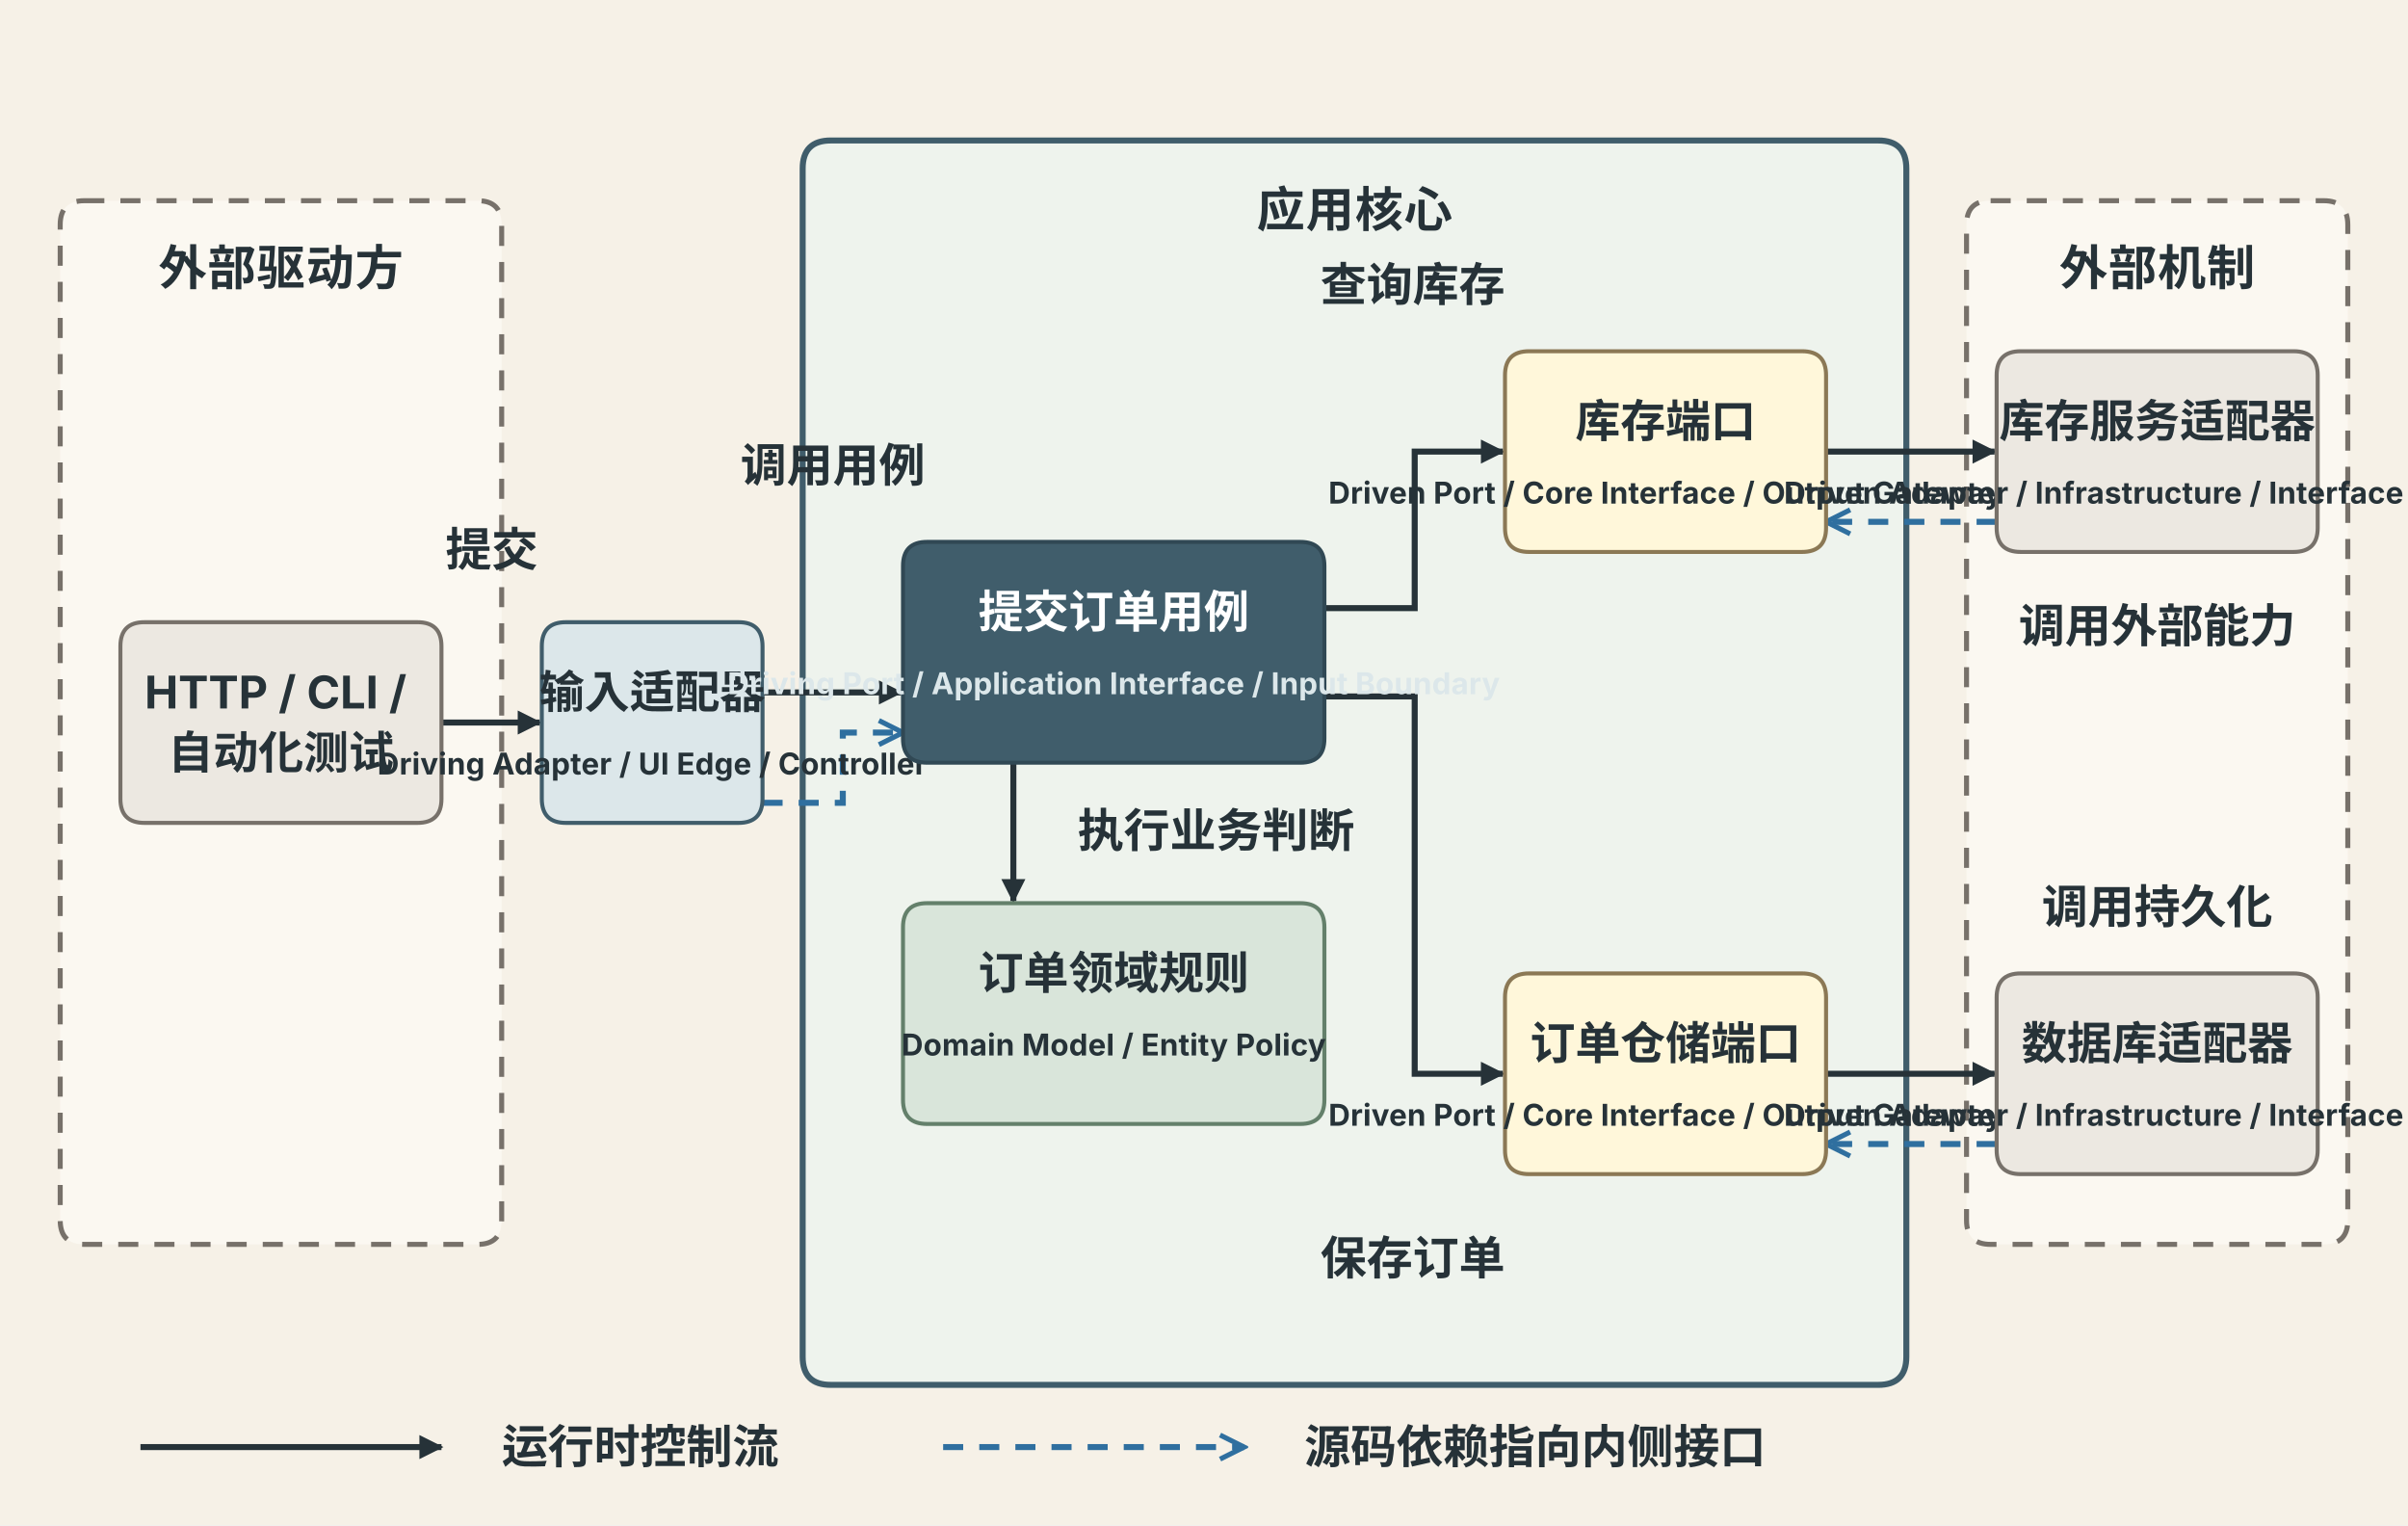
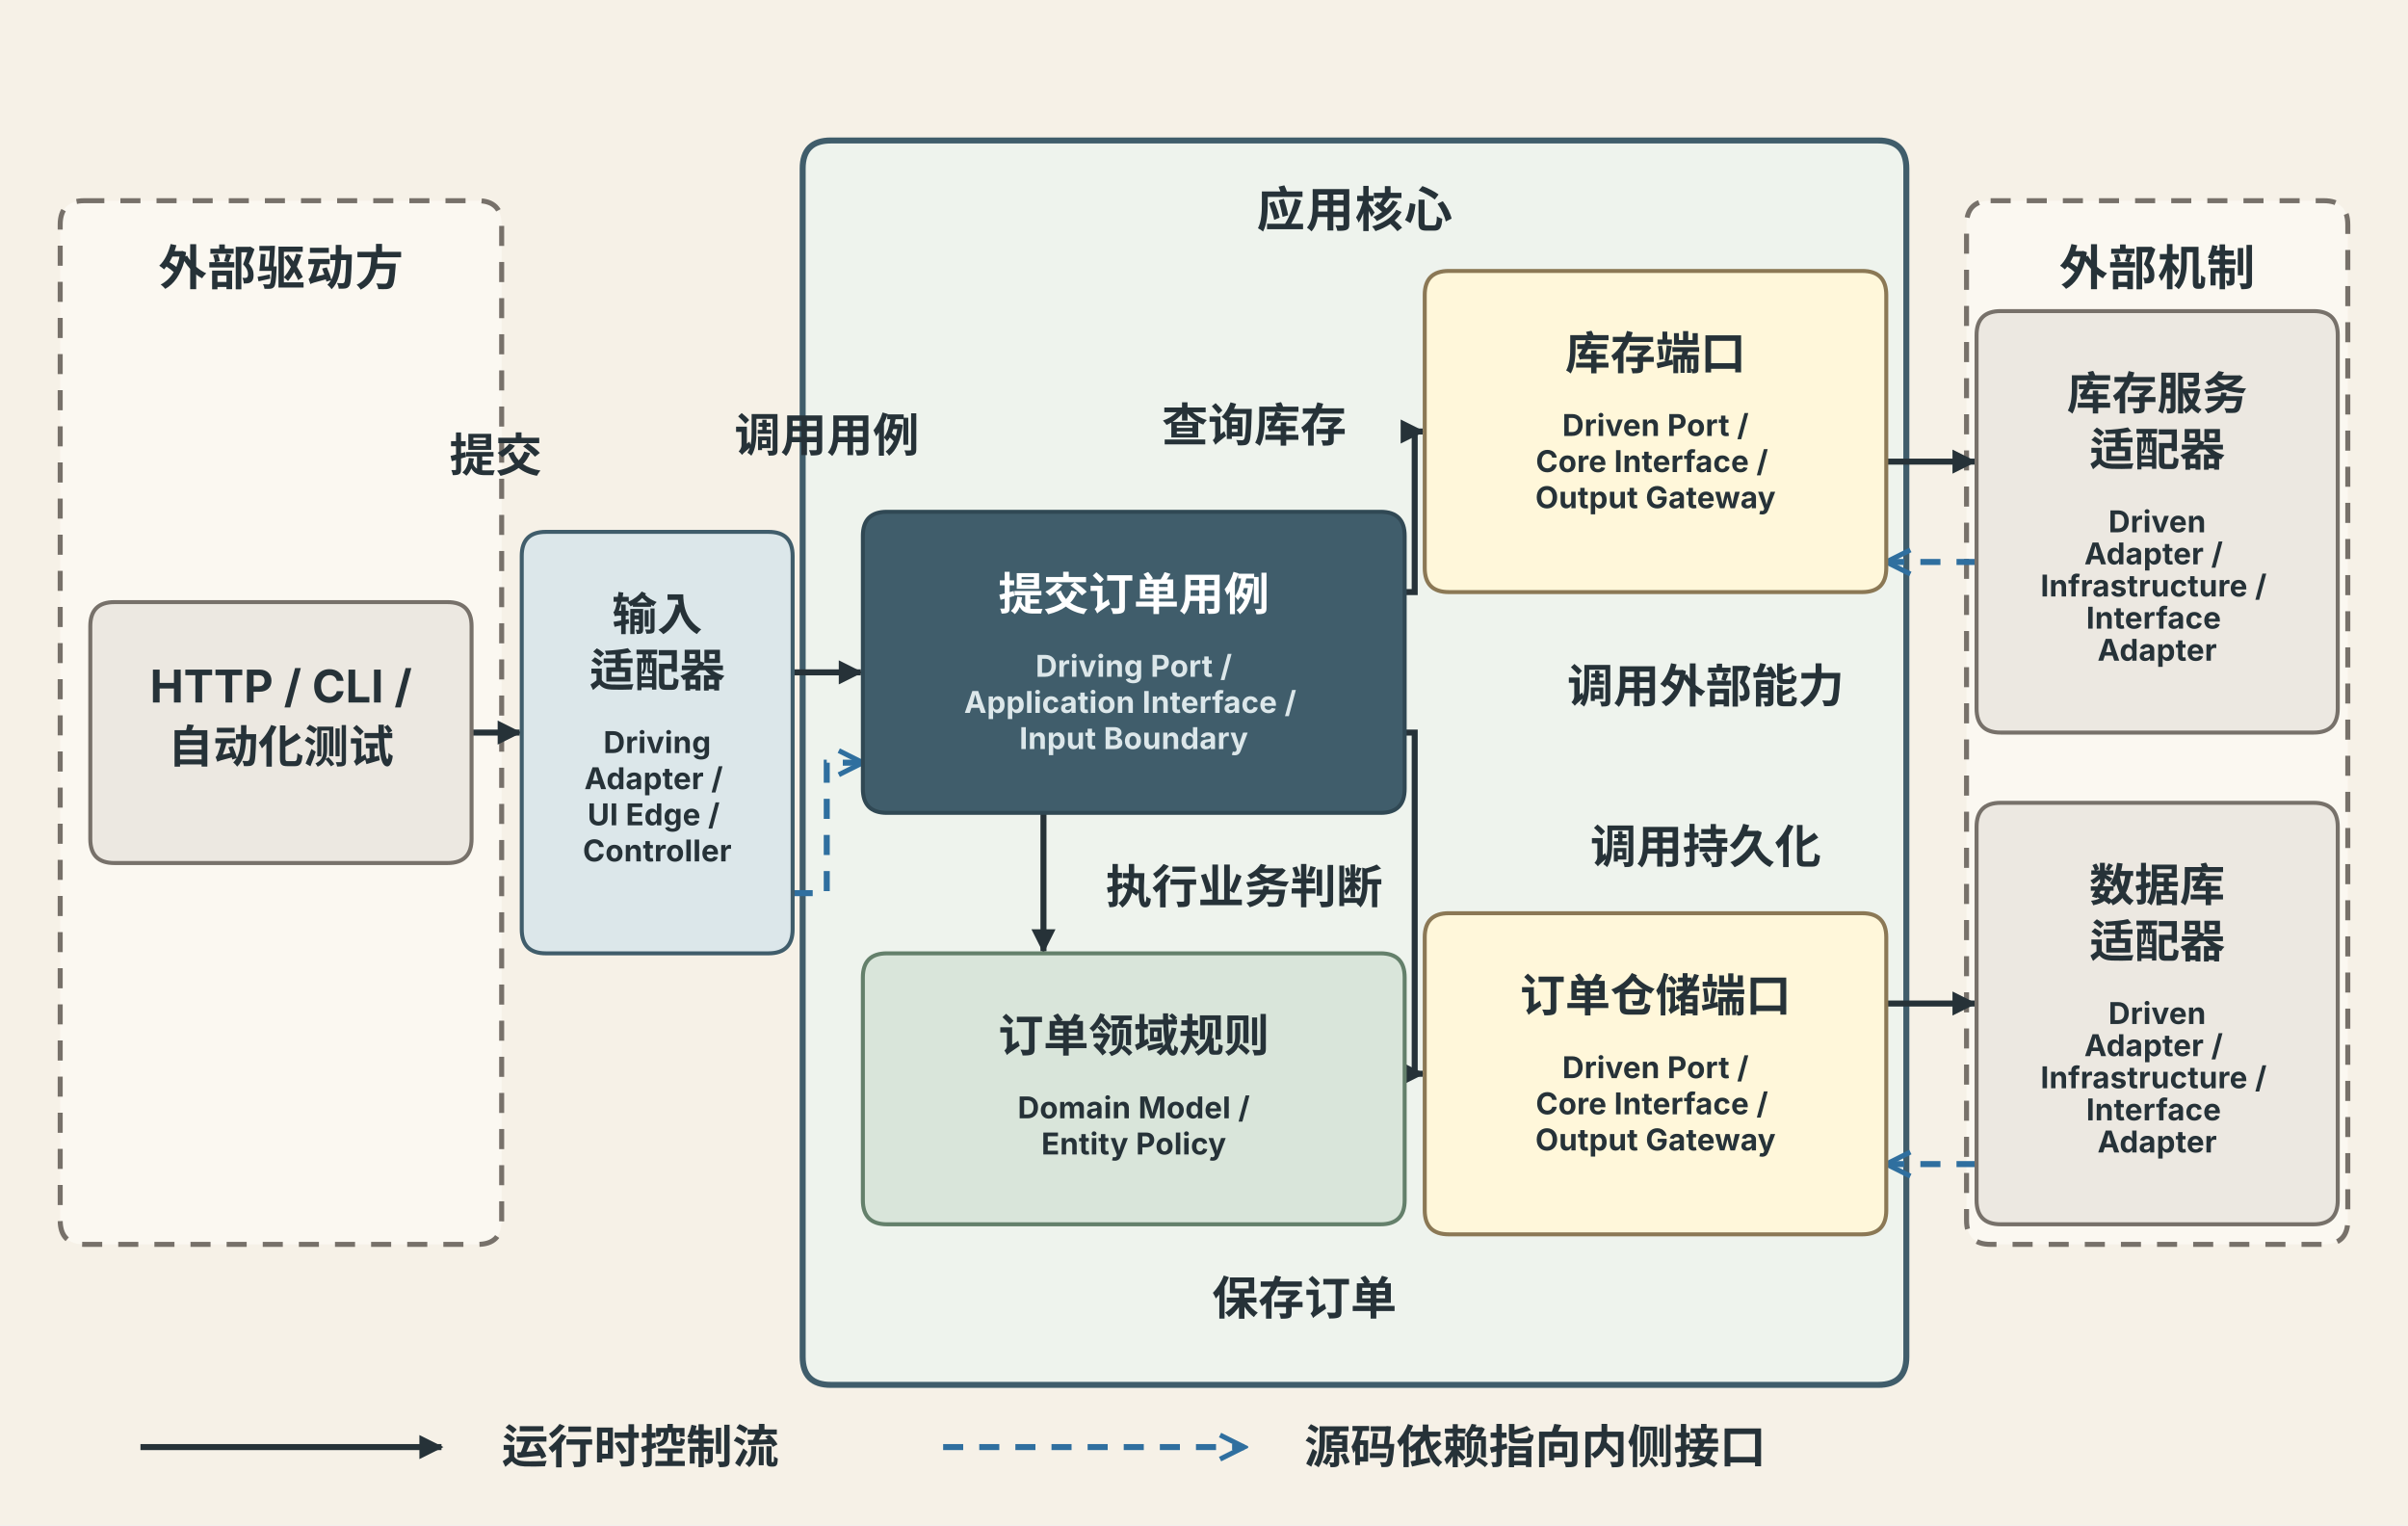
<svg xmlns="http://www.w3.org/2000/svg" viewBox="0 0 1200 760" role="img" aria-labelledby="diagram-title diagram-description">
  <defs>
    <marker id="arrow-runtime" markerUnits="userSpaceOnUse" markerWidth="14" markerHeight="14" viewBox="0 0 14 14" refX="12" refY="7" orient="auto">
      <path d="M1 1L13 7L1 13Z" fill="#263238" />
    </marker>
    <marker id="arrow-dependency" markerUnits="userSpaceOnUse" markerWidth="16" markerHeight="16" viewBox="0 0 16 16" refX="14" refY="8" orient="auto">
      <path d="M2 2L14 8L2 14" fill="none" stroke="#2F6F9F" stroke-width="2.5" />
    </marker>
    <style>
      text{font-family:-apple-system,BlinkMacSystemFont,"Segoe UI","PingFang SC","Hiragino Sans GB","Microsoft YaHei",sans-serif;fill:#263238}
      .boundary-title{font-size:24px;font-weight:750;letter-spacing:.5px}
      .node-title{font-size:22.5px;font-weight:720}
      .node-role{font-size:15px;font-weight:650;letter-spacing:.1px}
      .edge-label{font-size:23px;font-weight:700}
      .runtime{fill:none;stroke:#263238;stroke-width:3;marker-end:url(#arrow-runtime)}
      .dependency{fill:none;stroke:#2F6F9F;stroke-width:3;stroke-dasharray:10 8;marker-end:url(#arrow-dependency)}
    </style>
  </defs>
  <path d="M0 0H1200V760H0Z" fill="#F6F1E7" />
  <path data-boundary-id="b-driver" data-bounds="30 100 220 520" d="M42 100H238Q250 100 250 112V608Q250 620 238 620H42Q30 620 30 608V112Q30 100 42 100Z" fill="#FBF8F1" stroke="#77716A" stroke-width="2.5" stroke-dasharray="10 8" />
  <text x="140" y="142" text-anchor="middle" class="boundary-title">外部驱动方</text>
  <path data-boundary-id="b-core" data-bounds="400 70 550 620" d="M414 70H936Q950 70 950 84V676Q950 690 936 690H414Q400 690 400 676V84Q400 70 414 70Z" fill="#EEF3ED" stroke="#405D6B" stroke-width="3" />
  <text x="675" y="113" text-anchor="middle" class="boundary-title">应用核心</text>
  <path data-boundary-id="b-mechanism" data-bounds="980 100 190 520" d="M992 100H1158Q1170 100 1170 112V608Q1170 620 1158 620H992Q980 620 980 608V112Q980 100 992 100Z" fill="#FBF8F1" stroke="#77716A" stroke-width="2.5" stroke-dasharray="10 8" />
  <text x="1075" y="142" text-anchor="middle" class="boundary-title">外部机制</text>
-   <path data-edge-id="c1" data-source="n-driver" data-target="n-input-adapter" d="M220 360H269" class="runtime" fill="none" stroke="#263238" stroke-width="3" marker-end="url(#arrow-runtime)" />
-   <path data-edge-id="c2" data-source="n-input-adapter" data-target="n-usecase" d="M380 345H449" class="runtime" fill="none" stroke="#263238" stroke-width="3" marker-end="url(#arrow-runtime)" />
-   <path data-edge-id="c3" data-source="n-usecase" data-target="n-domain" d="M505 380V449" class="runtime" fill="none" stroke="#263238" stroke-width="3" marker-end="url(#arrow-runtime)" />
-   <path data-edge-id="c4" data-source="n-usecase" data-target="n-inventory-port" d="M660 303H705V225H749" class="runtime" fill="none" stroke="#263238" stroke-width="3" marker-end="url(#arrow-runtime)" />
-   <path data-edge-id="c5" data-source="n-inventory-port" data-target="n-inventory-adapter" d="M910 225H994" class="runtime" fill="none" stroke="#263238" stroke-width="3" marker-end="url(#arrow-runtime)" />
-   <path data-edge-id="c6" data-source="n-usecase" data-target="n-order-port" d="M660 347H705V535H749" class="runtime" fill="none" stroke="#263238" stroke-width="3" marker-end="url(#arrow-runtime)" />
-   <path data-edge-id="c7" data-source="n-order-port" data-target="n-database-adapter" d="M910 535H994" class="runtime" fill="none" stroke="#263238" stroke-width="3" marker-end="url(#arrow-runtime)" />
-   <path data-edge-id="d1" data-source="n-input-adapter" data-target="n-usecase" d="M380 400H420V365H450" class="dependency" fill="none" stroke="#2F6F9F" stroke-width="3" stroke-dasharray="10 8" marker-end="url(#arrow-dependency)" />
-   <path data-edge-id="d2" data-source="n-inventory-adapter" data-target="n-inventory-port" d="M995 260H910" class="dependency" fill="none" stroke="#2F6F9F" stroke-width="3" stroke-dasharray="10 8" marker-end="url(#arrow-dependency)" />
-   <path data-edge-id="d3" data-source="n-database-adapter" data-target="n-order-port" d="M995 570H910" class="dependency" fill="none" stroke="#2F6F9F" stroke-width="3" stroke-dasharray="10 8" marker-end="url(#arrow-dependency)" />
-   <g data-node-id="n-driver" data-node-bounds="60 310 160 100" data-bounds="60 310 160 100" data-label="HTTP / CLI / 自动化测试">
-     <path d="M72 310H208Q220 310 220 322V398Q220 410 208 410H72Q60 410 60 398V322Q60 310 72 310Z" fill="#ECE8E1" stroke="#77716A" stroke-width="2" />
-     <text x="140" y="353" text-anchor="middle" class="node-title">
-       <tspan x="140" textLength="110" lengthAdjust="spacingAndGlyphs">HTTP / CLI /</tspan>
-       <tspan x="140" dy="30" textLength="110" lengthAdjust="spacingAndGlyphs"> 自动化测试</tspan>
+   <path data-edge-id="c1" data-source="n-driver" data-target="n-input-adapter" d="M235 365H259" class="runtime" fill="none" stroke="#263238" stroke-width="3" marker-end="url(#arrow-runtime)" />
+   <path data-edge-id="c2" data-source="n-input-adapter" data-target="n-usecase" d="M395 335H429" class="runtime" fill="none" stroke="#263238" stroke-width="3" marker-end="url(#arrow-runtime)" />
+   <path data-edge-id="c3" data-source="n-usecase" data-target="n-domain" d="M520 405V474" class="runtime" fill="none" stroke="#263238" stroke-width="3" marker-end="url(#arrow-runtime)" />
+   <path data-edge-id="c4" data-source="n-usecase" data-target="n-inventory-port" d="M700 295H705V215H709" class="runtime" fill="none" stroke="#263238" stroke-width="3" marker-end="url(#arrow-runtime)" />
+   <path data-edge-id="c5" data-source="n-inventory-port" data-target="n-inventory-adapter" d="M940 230H984" class="runtime" fill="none" stroke="#263238" stroke-width="3" marker-end="url(#arrow-runtime)" />
+   <path data-edge-id="c6" data-source="n-usecase" data-target="n-order-port" d="M700 365H705V535H709" class="runtime" fill="none" stroke="#263238" stroke-width="3" marker-end="url(#arrow-runtime)" />
+   <path data-edge-id="c7" data-source="n-order-port" data-target="n-database-adapter" d="M940 500H984" class="runtime" fill="none" stroke="#263238" stroke-width="3" marker-end="url(#arrow-runtime)" />
+   <path data-edge-id="d1" data-source="n-input-adapter" data-target="n-usecase" d="M395 445H412V380H430" class="dependency" fill="none" stroke="#2F6F9F" stroke-width="3" stroke-dasharray="10 8" marker-end="url(#arrow-dependency)" />
+   <path data-edge-id="d2" data-source="n-inventory-adapter" data-target="n-inventory-port" d="M985 280H940" class="dependency" fill="none" stroke="#2F6F9F" stroke-width="3" stroke-dasharray="10 8" marker-end="url(#arrow-dependency)" />
+   <path data-edge-id="d3" data-source="n-database-adapter" data-target="n-order-port" d="M985 580H940" class="dependency" fill="none" stroke="#2F6F9F" stroke-width="3" stroke-dasharray="10 8" marker-end="url(#arrow-dependency)" />
+   <g data-node-id="n-driver" data-node-bounds="45 300 190 130" data-bounds="45 300 190 130" data-label="HTTP / CLI / 自动化测试">
+     <path d="M57 300H223Q235 300 235 312V418Q235 430 223 430H57Q45 430 45 418V312Q45 300 57 300Z" fill="#ECE8E1" stroke="#77716A" stroke-width="2" />
+     <text x="140" y="350" text-anchor="middle" class="node-title">HTTP / CLI /<tspan x="140" dy="30"> 自动化测试</tspan>
    </text>
  </g>
-   <g data-node-id="n-input-adapter" data-node-bounds="270 310 110 100" data-bounds="270 310 110 100" data-role-label="Driving Adapter / UI Edge / Controller">
-     <path d="M282 310H368Q380 310 380 322V398Q380 410 368 410H282Q270 410 270 398V322Q270 310 282 310Z" fill="#DCE7EA" stroke="#405D6B" stroke-width="2" />
-     <text x="325" y="352.8" text-anchor="middle" class="node-title" textLength="60" lengthAdjust="spacingAndGlyphs">输入适配器</text>
-     <text x="325" y="385.9" text-anchor="middle" class="node-role" fill="#405D6B">
-       <tspan x="325" textLength="60" lengthAdjust="spacingAndGlyphs">Driving Adapter / UI Edge / Controller</tspan>
+   <g data-node-id="n-input-adapter" data-node-bounds="260 265 135 210" data-bounds="260 265 135 210" data-label="输入适配器" data-role-label="Driving Adapter / UI Edge / Controller">
+     <path d="M272 265H383Q395 265 395 277V463Q395 475 383 475H272Q260 475 260 463V277Q260 265 272 265Z" fill="#DCE7EA" stroke="#405D6B" stroke-width="2" />
+     <text x="327.5" y="314" text-anchor="middle" class="node-title">输入<tspan x="327.5" dy="28">适配器</tspan>
+     </text>
+     <text x="327.5" y="375.2" text-anchor="middle" class="node-role" fill="#405D6B">Driving<tspan x="327.5" dy="18"> Adapter /</tspan>
+       <tspan x="327.5" dy="18"> UI Edge /</tspan>
+       <tspan x="327.5" dy="18"> Controller</tspan>
    </text>
  </g>
-   <g data-node-id="n-usecase" data-node-bounds="450 270 210 110" data-bounds="450 270 210 110" data-role-label="Driving Port / Application Interface / Input Boundary">
-     <path d="M462 270H648Q660 270 660 282V368Q660 380 648 380H462Q450 380 450 368V282Q450 270 462 270Z" fill="#405D6B" stroke="#304854" stroke-width="2" />
-     <text x="555" y="312.8" text-anchor="middle" class="node-title" style="fill:#FFFFFF">提交订单用例</text>
-     <text x="555" y="345.9" text-anchor="middle" class="node-role" style="fill:#DCE7EA">
-       <tspan x="555" textLength="160" lengthAdjust="spacingAndGlyphs">Driving Port / Application Interface / Input Boundary</tspan>
+   <g data-node-id="n-usecase" data-node-bounds="430 255 270 150" data-bounds="430 255 270 150" data-role-label="Driving Port / Application Interface / Input Boundary">
+     <path d="M442 255H688Q700 255 700 267V393Q700 405 688 405H442Q430 405 430 393V267Q430 255 442 255Z" fill="#405D6B" stroke="#304854" stroke-width="2" />
+     <text x="565" y="304" text-anchor="middle" class="node-title" style="fill:#FFFFFF">提交订单用例</text>
+     <text x="565" y="337.2" text-anchor="middle" class="node-role" style="fill:#DCE7EA">Driving Port /<tspan x="565" dy="18"> Application Interface /</tspan>
+       <tspan x="565" dy="18"> Input Boundary</tspan>
    </text>
  </g>
-   <g data-node-id="n-domain" data-node-bounds="450 450 210 110" data-bounds="450 450 210 110" data-role-label="Domain Model / Entity Policy">
-     <path d="M462 450H648Q660 450 660 462V548Q660 560 648 560H462Q450 560 450 548V462Q450 450 462 450Z" fill="#D9E5DA" stroke="#64806B" stroke-width="2" />
-     <text x="555" y="492.8" text-anchor="middle" class="node-title">订单领域规则</text>
-     <text x="555" y="525.9" text-anchor="middle" class="node-role" fill="#405D6B">
-       <tspan x="555" textLength="160" lengthAdjust="spacingAndGlyphs">Domain Model / Entity Policy</tspan>
+   <g data-node-id="n-domain" data-node-bounds="430 475 270 135" data-bounds="430 475 270 135" data-role-label="Domain Model / Entity Policy">
+     <path d="M442 475H688Q700 475 700 487V598Q700 610 688 610H442Q430 610 430 598V487Q430 475 442 475Z" fill="#D9E5DA" stroke="#64806B" stroke-width="2" />
+     <text x="565" y="524" text-anchor="middle" class="node-title">订单领域规则</text>
+     <text x="565" y="557.2" text-anchor="middle" class="node-role" fill="#405D6B">Domain Model /<tspan x="565" dy="18"> Entity Policy</tspan>
    </text>
  </g>
-   <g data-node-id="n-inventory-port" data-node-bounds="750 175 160 100" data-bounds="750 175 160 100" data-role-label="Driven Port / Core Interface / Output Gateway">
-     <path d="M762 175H898Q910 175 910 187V263Q910 275 898 275H762Q750 275 750 263V187Q750 175 762 175Z" fill="#FFF7DA" stroke="#8B7855" stroke-width="2" />
-     <text x="830" y="217.8" text-anchor="middle" class="node-title">库存端口</text>
-     <text x="830" y="250.9" text-anchor="middle" class="node-role" fill="#6A5A3E">
-       <tspan x="830" textLength="110" lengthAdjust="spacingAndGlyphs">Driven Port / Core Interface / Output Gateway</tspan>
+   <g data-node-id="n-inventory-port" data-node-bounds="710 135 230 160" data-bounds="710 135 230 160" data-role-label="Driven Port / Core Interface / Output Gateway">
+     <path d="M722 135H928Q940 135 940 147V283Q940 295 928 295H722Q710 295 710 283V147Q710 135 722 135Z" fill="#FFF7DA" stroke="#8B7855" stroke-width="2" />
+     <text x="825" y="184" text-anchor="middle" class="node-title">库存端口</text>
+     <text x="825" y="217.2" text-anchor="middle" class="node-role" fill="#6A5A3E">Driven Port /<tspan x="825" dy="18"> Core Interface /</tspan>
+       <tspan x="825" dy="18"> Output Gateway</tspan>
    </text>
  </g>
-   <g data-node-id="n-order-port" data-node-bounds="750 485 160 100" data-bounds="750 485 160 100" data-role-label="Driven Port / Core Interface / Output Gateway">
-     <path d="M762 485H898Q910 485 910 497V573Q910 585 898 585H762Q750 585 750 573V497Q750 485 762 485Z" fill="#FFF7DA" stroke="#8B7855" stroke-width="2" />
-     <text x="830" y="527.8" text-anchor="middle" class="node-title" textLength="110" lengthAdjust="spacingAndGlyphs">订单仓储端口</text>
-     <text x="830" y="560.9" text-anchor="middle" class="node-role" fill="#6A5A3E">
-       <tspan x="830" textLength="110" lengthAdjust="spacingAndGlyphs">Driven Port / Core Interface / Output Gateway</tspan>
+   <g data-node-id="n-order-port" data-node-bounds="710 455 230 160" data-bounds="710 455 230 160" data-role-label="Driven Port / Core Interface / Output Gateway">
+     <path d="M722 455H928Q940 455 940 467V603Q940 615 928 615H722Q710 615 710 603V467Q710 455 722 455Z" fill="#FFF7DA" stroke="#8B7855" stroke-width="2" />
+     <text x="825" y="504" text-anchor="middle" class="node-title">订单仓储端口</text>
+     <text x="825" y="537.2" text-anchor="middle" class="node-role" fill="#6A5A3E">Driven Port /<tspan x="825" dy="18"> Core Interface /</tspan>
+       <tspan x="825" dy="18"> Output Gateway</tspan>
    </text>
  </g>
-   <g data-node-id="n-inventory-adapter" data-node-bounds="995 175 160 100" data-bounds="995 175 160 100" data-role-label="Driven Adapter / Infrastructure / Interface Adapter">
-     <path d="M1007 175H1143Q1155 175 1155 187V263Q1155 275 1143 275H1007Q995 275 995 263V187Q995 175 1007 175Z" fill="#ECE8E1" stroke="#77716A" stroke-width="2" />
-     <text x="1075" y="217.8" text-anchor="middle" class="node-title" textLength="110" lengthAdjust="spacingAndGlyphs">库存服务适配器</text>
-     <text x="1075" y="250.9" text-anchor="middle" class="node-role" fill="#55514B">
-       <tspan x="1075" textLength="110" lengthAdjust="spacingAndGlyphs">Driven Adapter / Infrastructure / Interface Adapter</tspan>
+   <g data-node-id="n-inventory-adapter" data-node-bounds="985 155 180 210" data-bounds="985 155 180 210" data-label="库存服务适配器" data-role-label="Driven Adapter / Infrastructure / Interface Adapter">
+     <path d="M997 155H1153Q1165 155 1165 167V353Q1165 365 1153 365H997Q985 365 985 353V167Q985 155 997 155Z" fill="#ECE8E1" stroke="#77716A" stroke-width="2" />
+     <text x="1075" y="204" text-anchor="middle" class="node-title">库存服务<tspan x="1075" dy="28">适配器</tspan>
+     </text>
+     <text x="1075" y="265.2" text-anchor="middle" class="node-role" fill="#55514B">Driven<tspan x="1075" dy="16"> Adapter /</tspan>
+       <tspan x="1075" dy="16"> Infrastructure /</tspan>
+       <tspan x="1075" dy="16"> Interface</tspan>
+       <tspan x="1075" dy="16"> Adapter</tspan>
    </text>
  </g>
-   <g data-node-id="n-database-adapter" data-node-bounds="995 485 160 100" data-bounds="995 485 160 100" data-role-label="Driven Adapter / Infrastructure / Interface Adapter">
-     <path d="M1007 485H1143Q1155 485 1155 497V573Q1155 585 1143 585H1007Q995 585 995 573V497Q995 485 1007 485Z" fill="#ECE8E1" stroke="#77716A" stroke-width="2" />
-     <text x="1075" y="527.8" text-anchor="middle" class="node-title" textLength="110" lengthAdjust="spacingAndGlyphs">数据库适配器</text>
-     <text x="1075" y="560.9" text-anchor="middle" class="node-role" fill="#55514B">
-       <tspan x="1075" textLength="110" lengthAdjust="spacingAndGlyphs">Driven Adapter / Infrastructure / Interface Adapter</tspan>
+   <g data-node-id="n-database-adapter" data-node-bounds="985 400 180 210" data-bounds="985 400 180 210" data-label="数据库适配器" data-role-label="Driven Adapter / Infrastructure / Interface Adapter">
+     <path d="M997 400H1153Q1165 400 1165 412V598Q1165 610 1153 610H997Q985 610 985 598V412Q985 400 997 400Z" fill="#ECE8E1" stroke="#77716A" stroke-width="2" />
+     <text x="1075" y="449" text-anchor="middle" class="node-title">数据库<tspan x="1075" dy="28">适配器</tspan>
+     </text>
+     <text x="1075" y="510.2" text-anchor="middle" class="node-role" fill="#55514B">Driven<tspan x="1075" dy="16"> Adapter /</tspan>
+       <tspan x="1075" dy="16"> Infrastructure /</tspan>
+       <tspan x="1075" dy="16"> Interface</tspan>
+       <tspan x="1075" dy="16"> Adapter</tspan>
    </text>
  </g>
-   <text x="245" y="282" text-anchor="middle" class="edge-label" data-edge-id="c1" data-stroke-clearance-css="8" data-arrow-clearance-css="16" data-node-clearance-css="12">提交</text>
-   <text x="415" y="240" text-anchor="middle" class="edge-label" data-edge-id="c2" data-stroke-clearance-css="8" data-arrow-clearance-css="16" data-node-clearance-css="12">调用用例</text>
-   <text x="606" y="422" text-anchor="middle" class="edge-label" data-edge-id="c3" data-stroke-clearance-css="8" data-arrow-clearance-css="16" data-node-clearance-css="12">执行业务判断</text>
-   <text x="704" y="150" text-anchor="middle" class="edge-label" data-edge-id="c4" data-stroke-clearance-css="8" data-arrow-clearance-css="16" data-node-clearance-css="12">查询库存</text>
-   <text x="1075" y="320" text-anchor="middle" class="edge-label" data-edge-id="c5" data-stroke-clearance-css="8" data-arrow-clearance-css="16" data-node-clearance-css="12">调用外部能力</text>
-   <text x="704" y="635" text-anchor="middle" class="edge-label" data-edge-id="c6" data-stroke-clearance-css="8" data-arrow-clearance-css="16" data-node-clearance-css="12">保存订单</text>
-   <text x="1075" y="460" text-anchor="middle" class="edge-label" data-edge-id="c7" data-stroke-clearance-css="8" data-arrow-clearance-css="16" data-node-clearance-css="12">调用持久化</text>
+   <text x="247" y="235" text-anchor="middle" class="edge-label" data-edge-id="c1" data-stroke-clearance-css="8" data-arrow-clearance-css="16" data-node-clearance-css="12">提交</text>
+   <text x="412" y="225" text-anchor="middle" class="edge-label" data-edge-id="c2" data-stroke-clearance-css="8" data-arrow-clearance-css="16" data-node-clearance-css="12">调用用例</text>
+   <text x="620" y="450" text-anchor="middle" class="edge-label" data-edge-id="c3" data-stroke-clearance-css="8" data-arrow-clearance-css="16" data-node-clearance-css="12">执行业务判断</text>
+   <text x="625" y="220" text-anchor="middle" class="edge-label" data-edge-id="c4" data-stroke-clearance-css="8" data-arrow-clearance-css="16" data-node-clearance-css="12">查询库存</text>
+   <text x="850" y="350" text-anchor="middle" class="edge-label" data-edge-id="c5" data-stroke-clearance-css="8" data-arrow-clearance-css="16" data-node-clearance-css="12">调用外部能力</text>
+   <text x="650" y="655" text-anchor="middle" class="edge-label" data-edge-id="c6" data-stroke-clearance-css="8" data-arrow-clearance-css="16" data-node-clearance-css="12">保存订单</text>
+   <text x="850" y="430" text-anchor="middle" class="edge-label" data-edge-id="c7" data-stroke-clearance-css="8" data-arrow-clearance-css="16" data-node-clearance-css="12">调用持久化</text>
  <path d="M70 721H220" class="runtime" />
  <text x="250" y="729" class="edge-label">运行时控制流</text>
  <path d="M470 721H620" class="dependency" />
  <text x="650" y="729" class="edge-label" fill="#2F6F9F">源码依赖指向内侧接口</text>
</svg>
